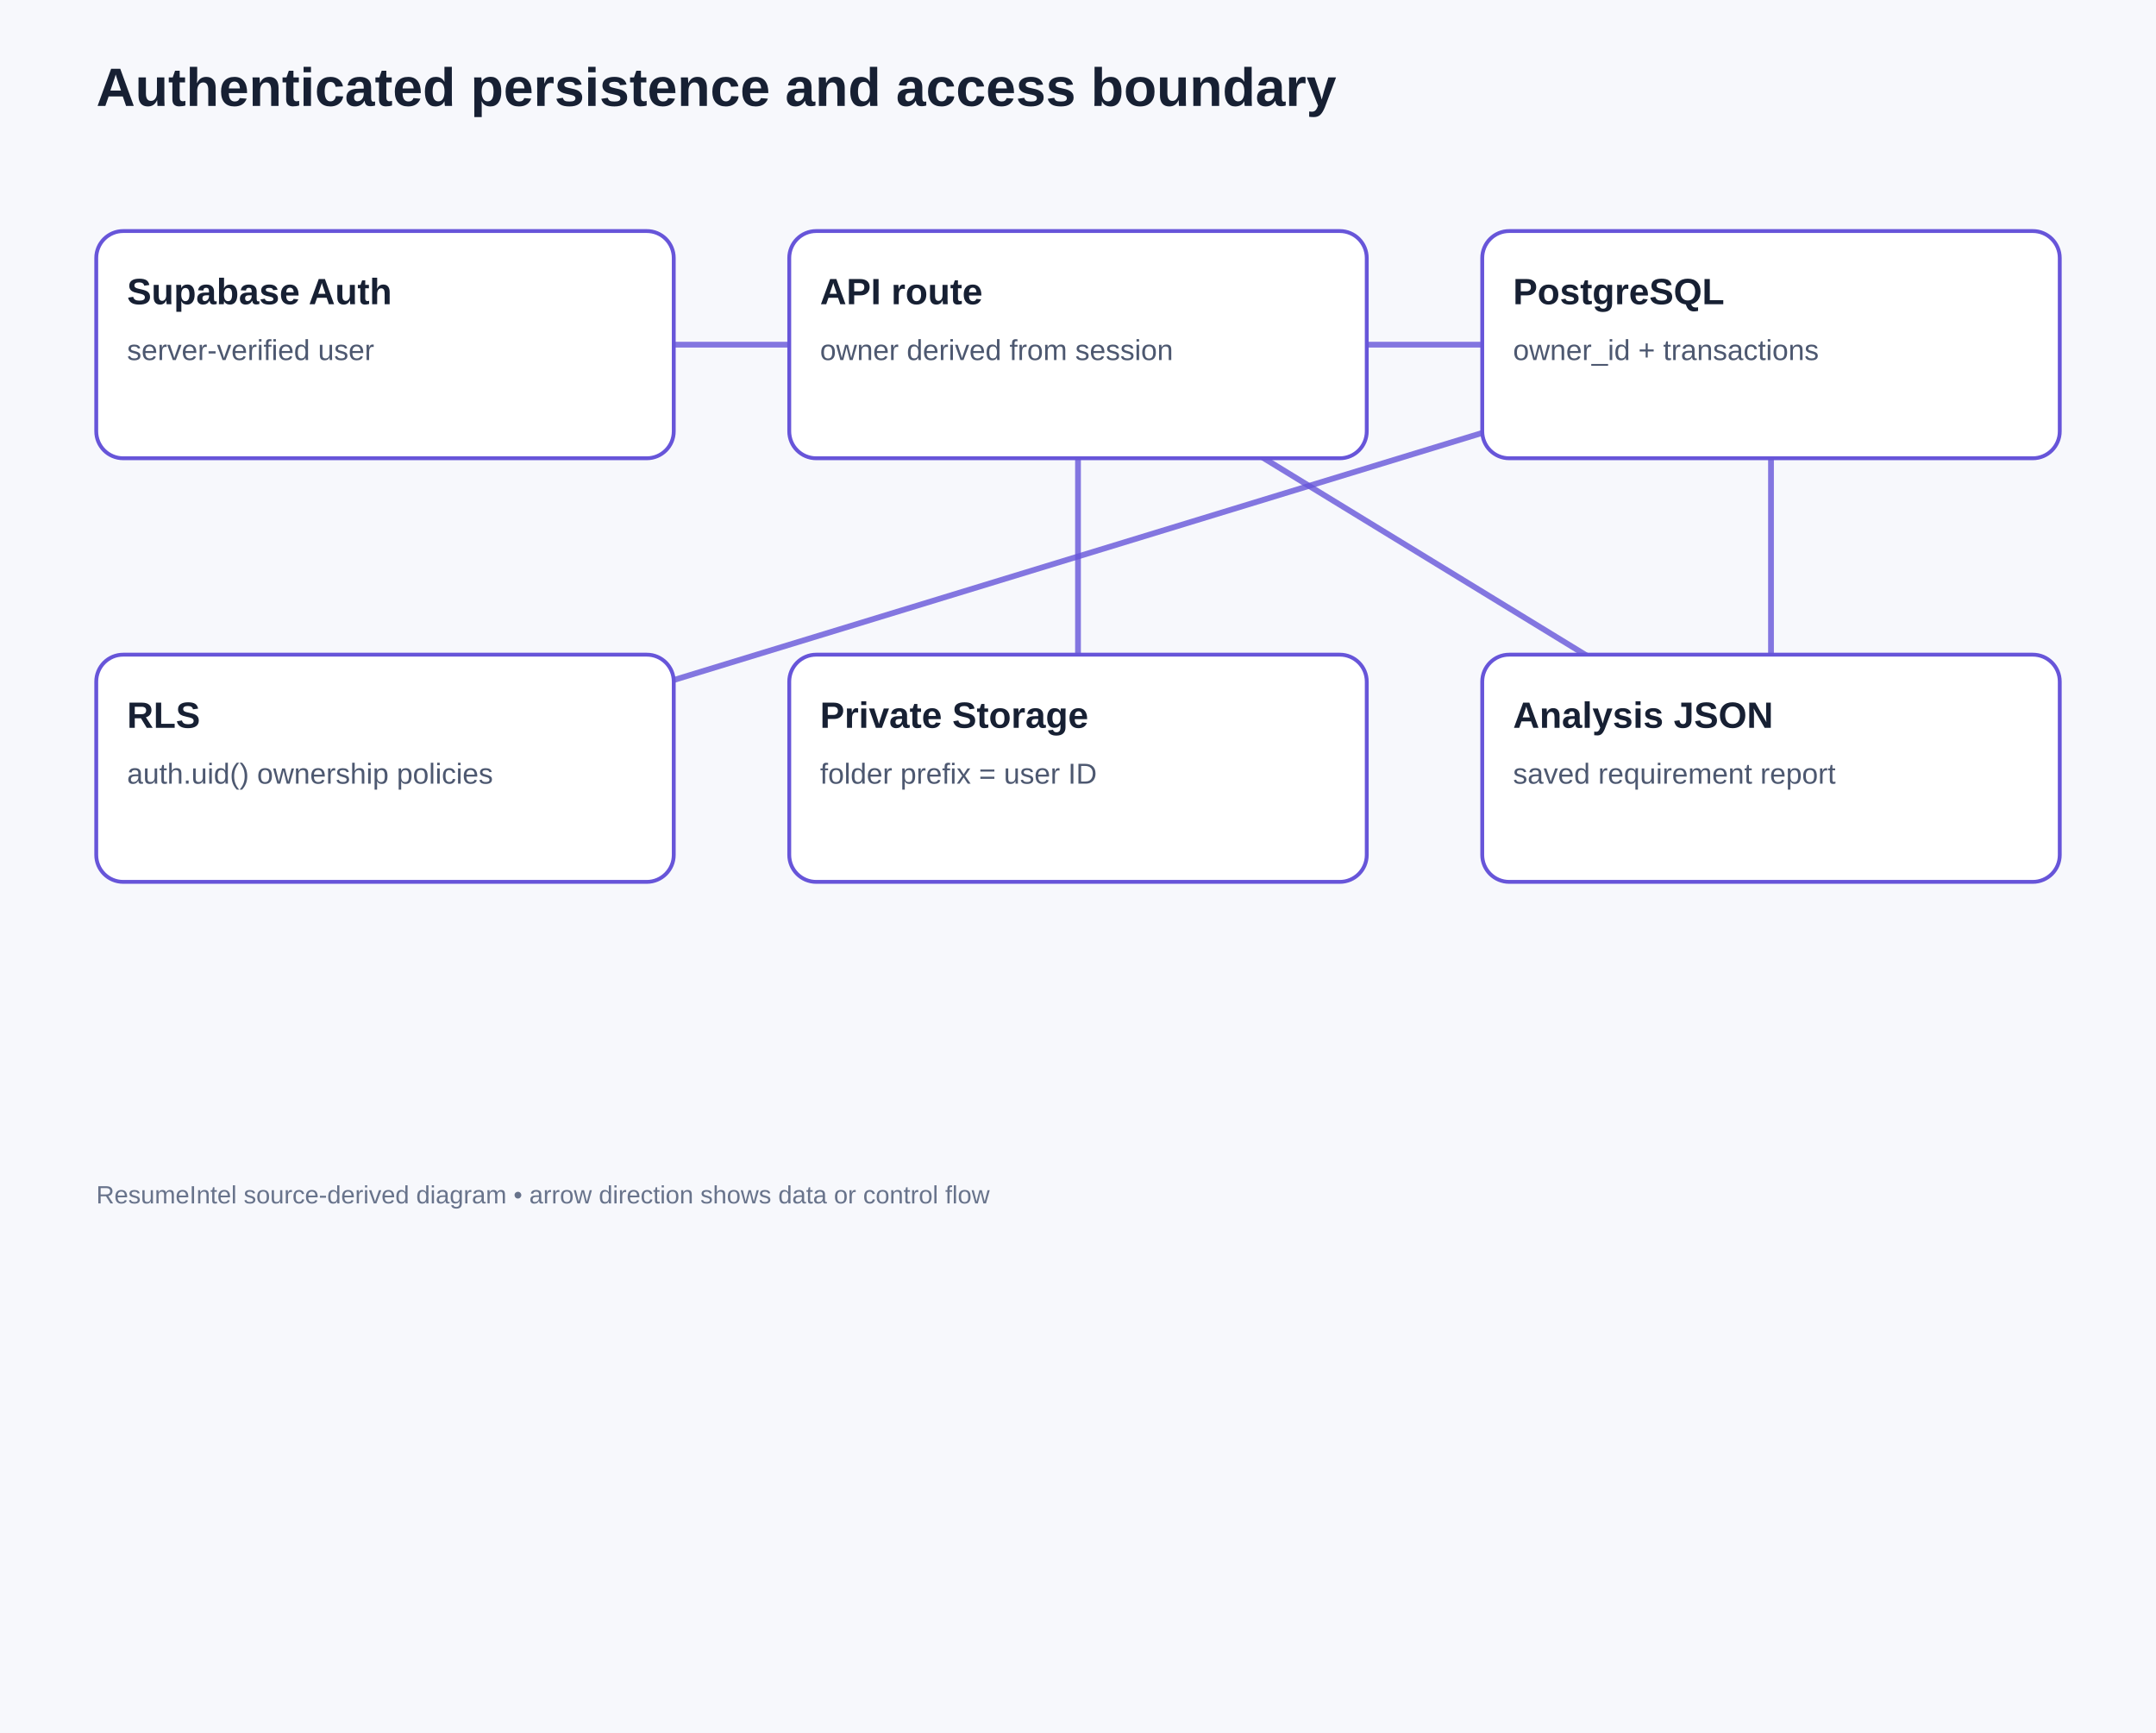
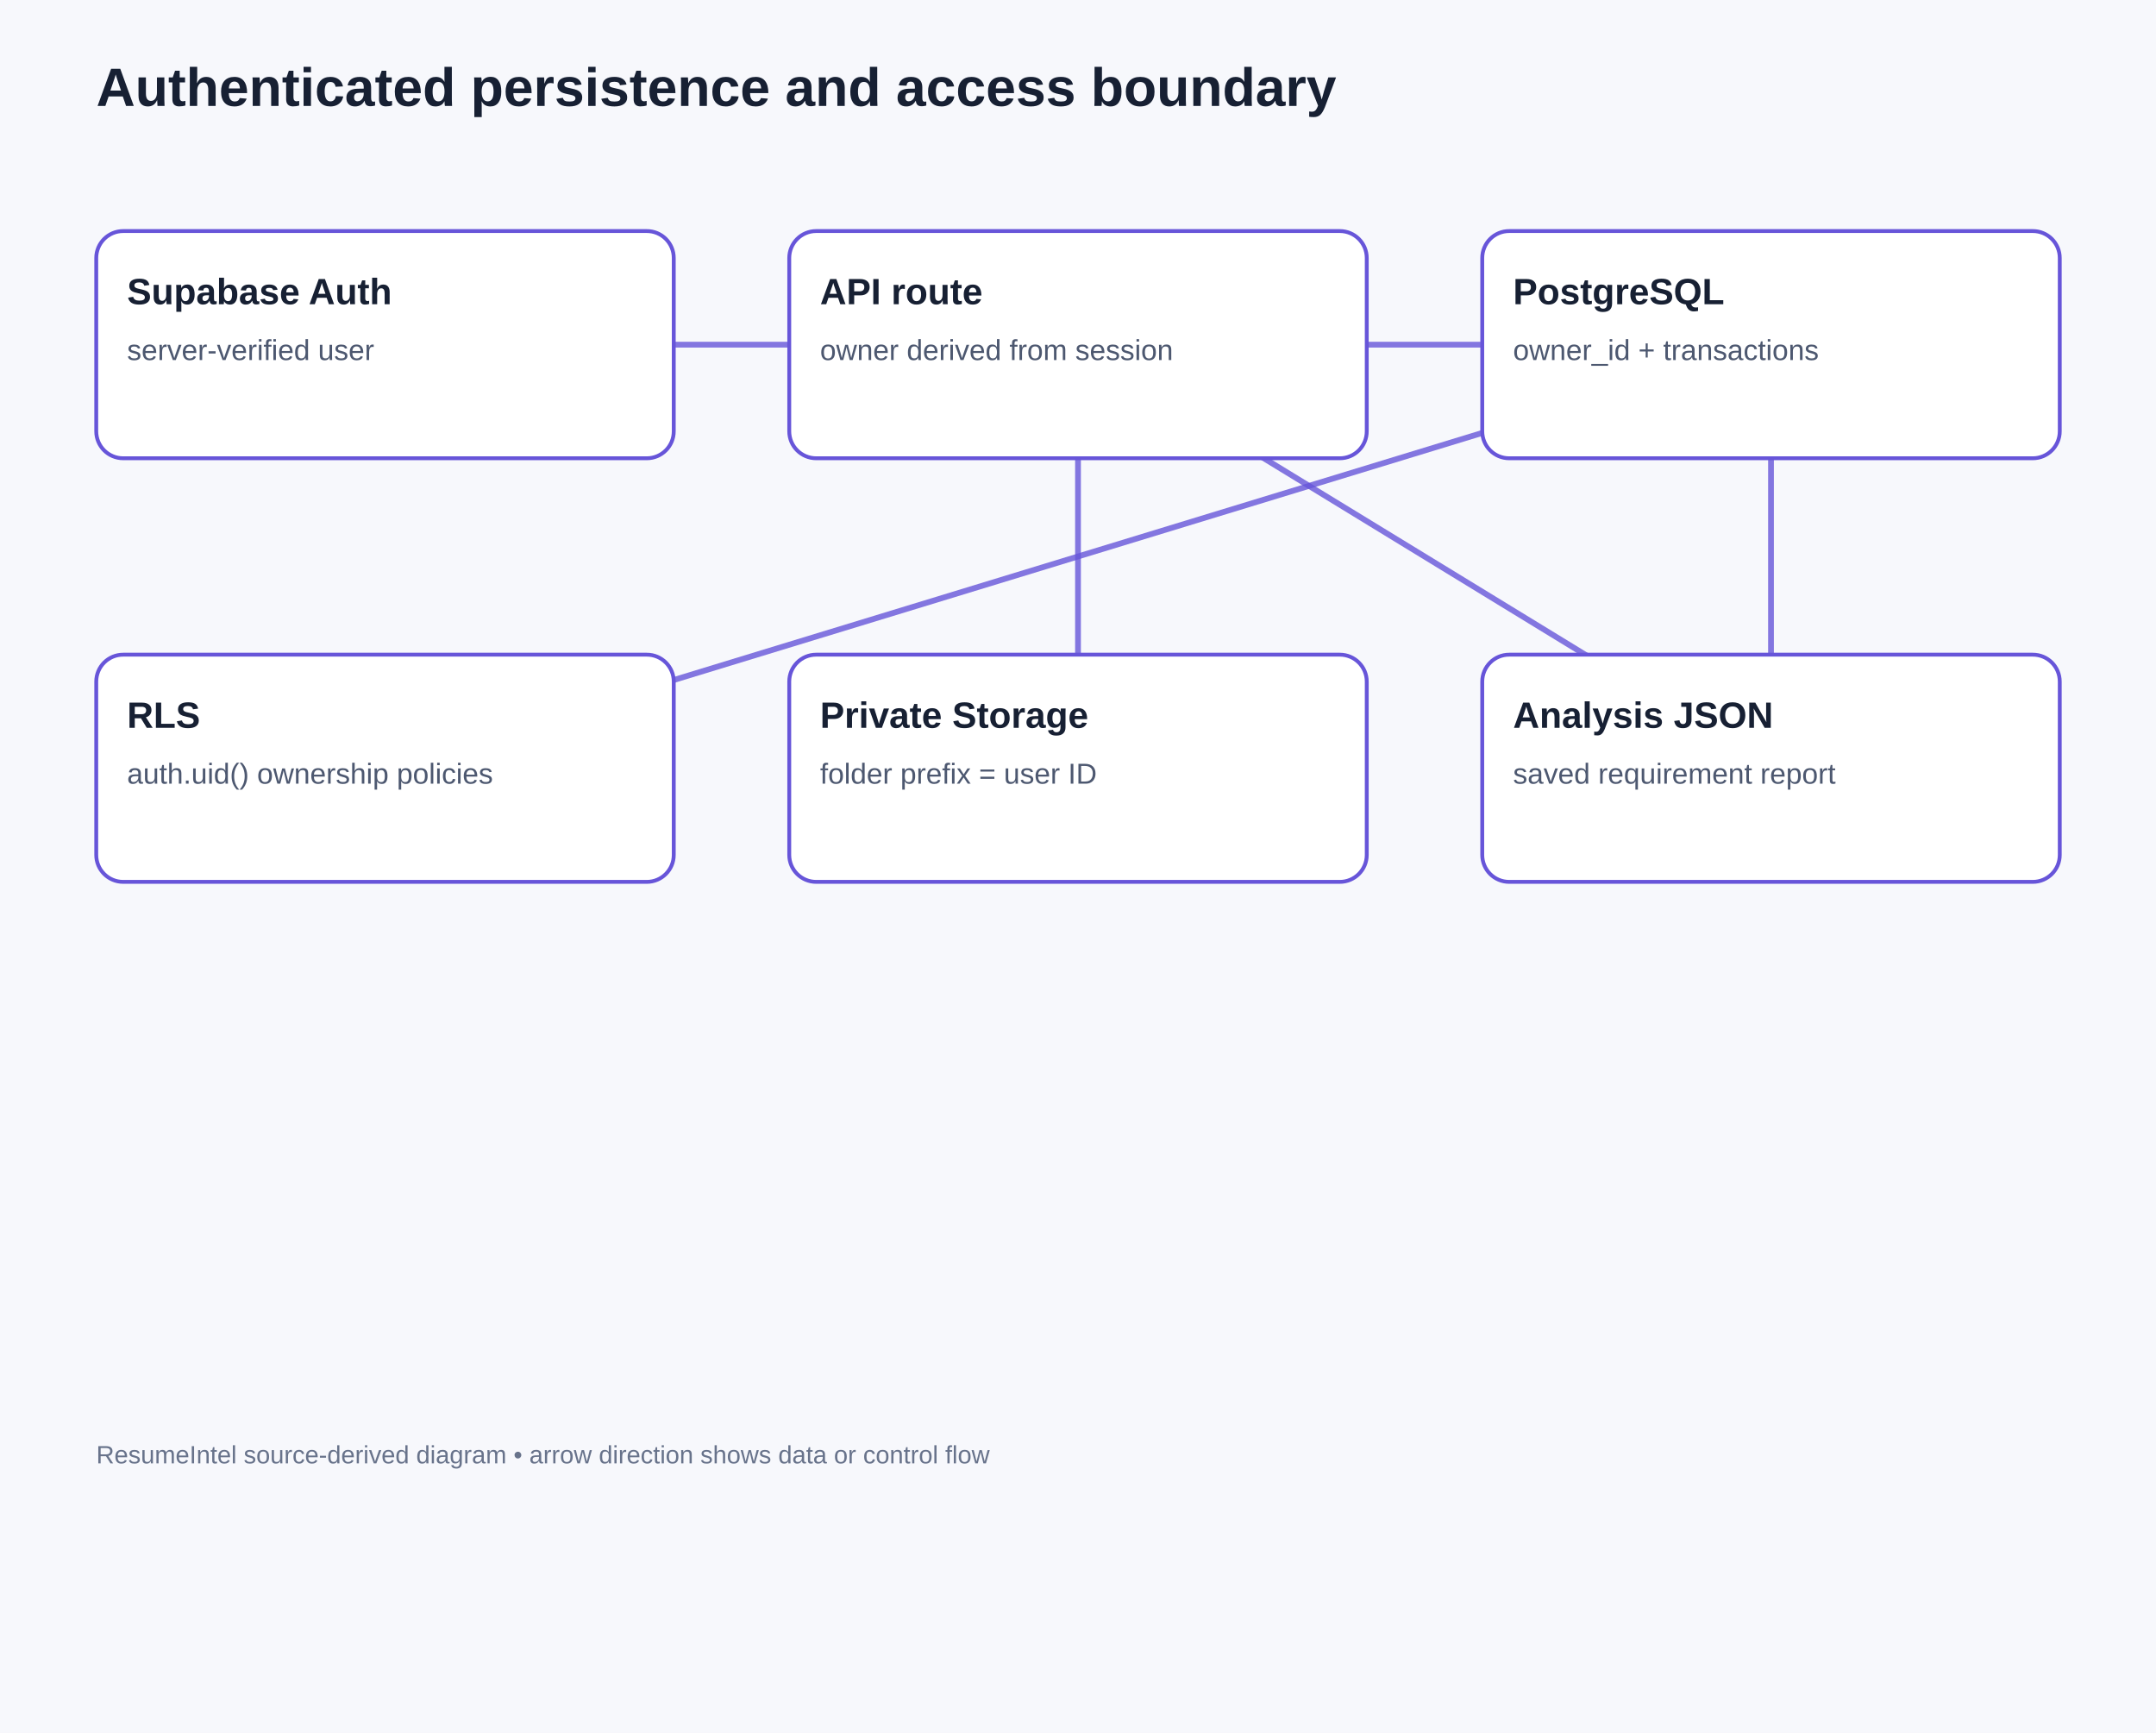
<svg xmlns="http://www.w3.org/2000/svg" width="1120" height="900" viewBox="0 0 1120 900">
  <defs>
    <marker id="a" markerWidth="10" markerHeight="10" refX="8" refY="3" orient="auto">
      <path d="M0,0 L0,6 L9,3 z" fill="#6755d9" />
    </marker>
  </defs>
  <rect width="100%" height="100%" fill="#f7f8fc" />
  <text x="50" y="55" font-family="Arial" font-size="28" font-weight="700" fill="#172033">Authenticated persistence and access boundary</text>
  <path d="M200.0,179.0 L560.0,179.0" stroke="#6755d9" stroke-width="3" fill="none" marker-end="url(#a)" opacity=".8" />
  <path d="M560.0,179.0 L920.0,179.0" stroke="#6755d9" stroke-width="3" fill="none" marker-end="url(#a)" opacity=".8" />
  <path d="M920.0,179.0 L200.0,399.0" stroke="#6755d9" stroke-width="3" fill="none" marker-end="url(#a)" opacity=".8" />
  <path d="M560.0,179.0 L560.0,399.0" stroke="#6755d9" stroke-width="3" fill="none" marker-end="url(#a)" opacity=".8" />
  <path d="M560.0,179.0 L920.0,399.0" stroke="#6755d9" stroke-width="3" fill="none" marker-end="url(#a)" opacity=".8" />
  <path d="M920.0,399.0 L920.0,179.0" stroke="#6755d9" stroke-width="3" fill="none" marker-end="url(#a)" opacity=".8" />
  <rect x="50" y="120" width="300" height="118" rx="14" fill="#fff" stroke="#6755d9" stroke-width="2" />
  <text x="66" y="158" font-family="Arial" font-size="19" font-weight="700" fill="#172033">Supabase Auth</text>
  <text x="66" y="187" font-family="Arial" font-size="15" fill="#4d5870">server-verified user</text>
  <rect x="410" y="120" width="300" height="118" rx="14" fill="#fff" stroke="#6755d9" stroke-width="2" />
  <text x="426" y="158" font-family="Arial" font-size="19" font-weight="700" fill="#172033">API route</text>
  <text x="426" y="187" font-family="Arial" font-size="15" fill="#4d5870">owner derived from session</text>
  <rect x="770" y="120" width="300" height="118" rx="14" fill="#fff" stroke="#6755d9" stroke-width="2" />
  <text x="786" y="158" font-family="Arial" font-size="19" font-weight="700" fill="#172033">PostgreSQL</text>
  <text x="786" y="187" font-family="Arial" font-size="15" fill="#4d5870">owner_id + transactions</text>
  <rect x="50" y="340" width="300" height="118" rx="14" fill="#fff" stroke="#6755d9" stroke-width="2" />
  <text x="66" y="378" font-family="Arial" font-size="19" font-weight="700" fill="#172033">RLS</text>
  <text x="66" y="407" font-family="Arial" font-size="15" fill="#4d5870">auth.uid() ownership policies</text>
  <rect x="410" y="340" width="300" height="118" rx="14" fill="#fff" stroke="#6755d9" stroke-width="2" />
  <text x="426" y="378" font-family="Arial" font-size="19" font-weight="700" fill="#172033">Private Storage</text>
  <text x="426" y="407" font-family="Arial" font-size="15" fill="#4d5870">folder prefix = user ID</text>
  <rect x="770" y="340" width="300" height="118" rx="14" fill="#fff" stroke="#6755d9" stroke-width="2" />
  <text x="786" y="378" font-family="Arial" font-size="19" font-weight="700" fill="#172033">Analysis JSON</text>
  <text x="786" y="407" font-family="Arial" font-size="15" fill="#4d5870">saved requirement report</text>
-   <text x="50" y="625" font-family="Arial" font-size="13" fill="#68738b">ResumeIntel source-derived diagram • arrow direction shows data or control flow</text>
+   <text x="50" y="760" font-family="Arial" font-size="13" fill="#68738b">ResumeIntel source-derived diagram • arrow direction shows data or control flow</text>
</svg>
